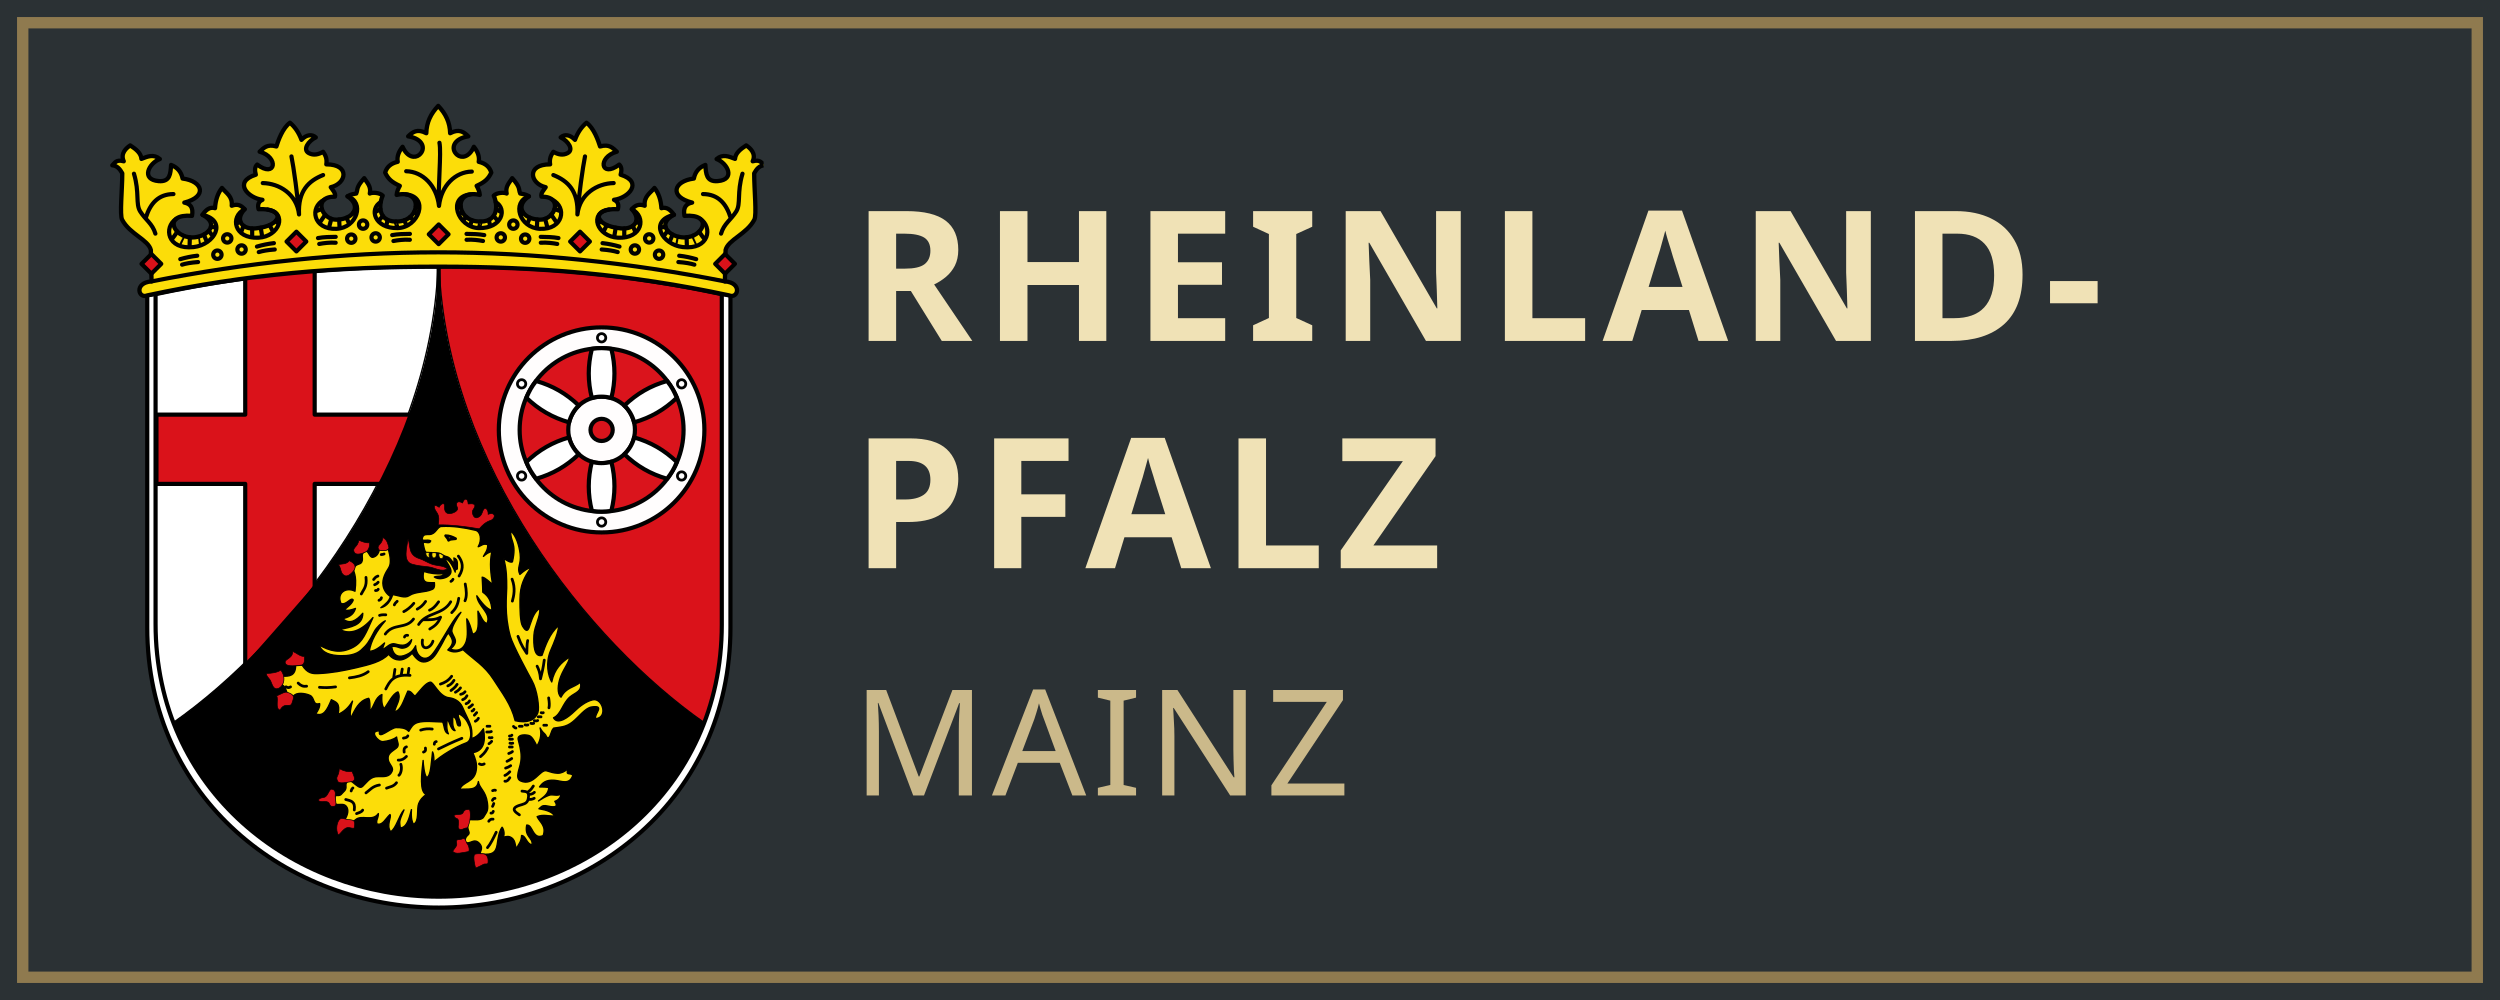
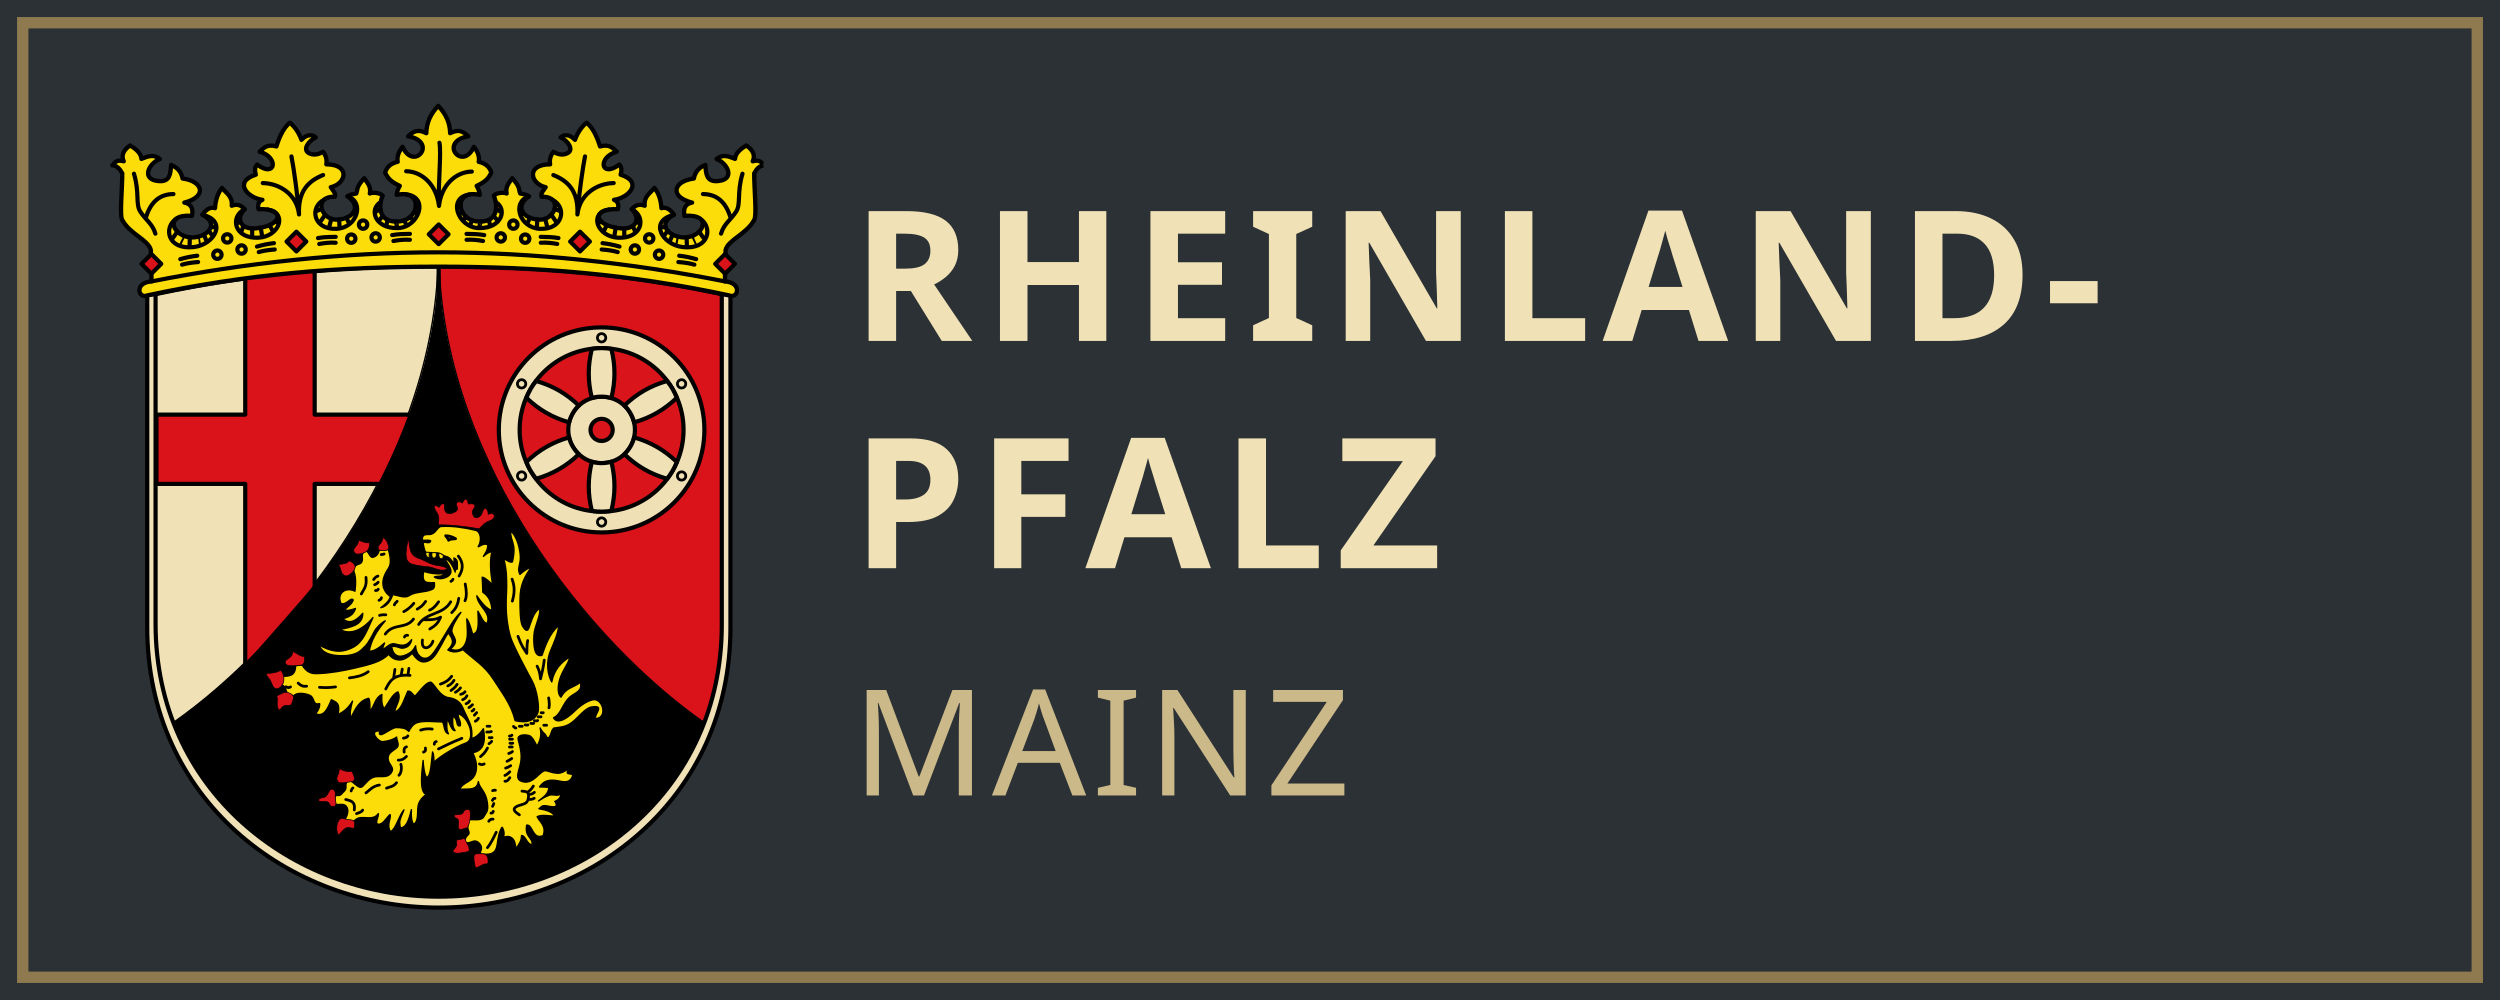
<svg xmlns="http://www.w3.org/2000/svg" width="220" height="88" viewBox="0 0 220 88">
  <defs>
    <symbol id="shield-base" viewBox="0 0 440 550">
-       <path style="fill:#fff;stroke:#000;stroke-width:2.812;stroke-linecap:butt;stroke-linejoin:round;stroke-miterlimit:4;stroke-dasharray:none;stroke-opacity:1" d="M19.134 101.77v223.227c0 115.176 94.632 188.297 196.022 188.297 101.39 0 196.022-73.12 196.022-188.297V101.77C343.584 87.285 282.75 82.457 215.156 82.457S86.728 87.285 19.134 101.769z" transform="translate(6.513 28.063)" />
-       <path d="M214.572 82.185c-5.096 133.464-100.531 252.637-178.058 306.82-7.483-20.963-11.786-41.968-11.786-66.523V100.935c62.784-13.764 126.746-18.342 189.844-18.75Z" style="fill:#fff;stroke:#000;stroke-width:.938px;stroke-linecap:round;stroke-linejoin:round;stroke-opacity:1" transform="translate(6.513 28.063)" />
+       <path style="fill:#F0E2B6;stroke:#000;stroke-width:2.812;stroke-linecap:butt;stroke-linejoin:round;stroke-miterlimit:4;stroke-dasharray:none;stroke-opacity:1" d="M19.134 101.77v223.227c0 115.176 94.632 188.297 196.022 188.297 101.39 0 196.022-73.12 196.022-188.297V101.77C343.584 87.285 282.75 82.457 215.156 82.457S86.728 87.285 19.134 101.769z" transform="translate(6.513 28.063)" />
+       <path d="M214.572 82.185c-5.096 133.464-100.531 252.637-178.058 306.82-7.483-20.963-11.786-41.968-11.786-66.523V100.935c62.784-13.764 126.746-18.342 189.844-18.75Z" style="fill:#F0E2B6;stroke:#000;stroke-width:.938px;stroke-linecap:round;stroke-linejoin:round;stroke-opacity:1" transform="translate(6.513 28.063)" />
      <path style="fill:#da121a;stroke:#000;stroke-width:.938px;stroke-linecap:butt;stroke-linejoin:miter;stroke-opacity:1" d="M215.322 82.185c5.096 133.464 100.719 252.637 178.245 306.82 7.484-20.963 11.786-41.968 11.786-66.523V100.935C342.57 87.17 278.42 82.593 215.323 82.185Z" transform="translate(6.513 28.063)" />
      <path d="M24.728 100.935v221.547c0 111.821 91.875 183.453 190.313 183.453 98.437 0 190.312-70.991 190.312-182.813V100.935c-65.625-14.063-124.687-18.75-190.312-18.75-65.625 0-124.688 4.687-190.313 18.75z" style="fill:none;stroke:#000;stroke-width:2.812;stroke-linecap:round;stroke-linejoin:round;stroke-miterlimit:4;stroke-dasharray:none;stroke-opacity:1" transform="translate(6.513 28.063)" />
      <g transform="matrix(.93374 0 0 .93126 -266.516 118.738)" style="stroke-width:1.005">
-         <circle style="opacity:.99;fill:#fff;fill-opacity:1;stroke:#000;stroke-width:3.016;stroke-linecap:round;stroke-linejoin:round;stroke-miterlimit:4;stroke-dasharray:none;stroke-dashoffset:0;stroke-opacity:1" cx="640" cy="109" r="74" />
+         <circle style="opacity:.99;fill:#F0E2B6;fill-opacity:1;stroke:#000;stroke-width:3.016;stroke-linecap:round;stroke-linejoin:round;stroke-miterlimit:4;stroke-dasharray:none;stroke-dashoffset:0;stroke-opacity:1" cx="640" cy="109" r="74" />
        <circle cy="109" cx="640" style="opacity:.99;fill:#da121a;fill-opacity:1;stroke:#000;stroke-width:3.016;stroke-linecap:round;stroke-linejoin:round;stroke-miterlimit:4;stroke-dasharray:none;stroke-dashoffset:0;stroke-opacity:1" r="59" />
-         <circle style="opacity:.99;fill:#fff;fill-opacity:1;stroke:#000;stroke-width:3.016;stroke-linecap:round;stroke-linejoin:round;stroke-miterlimit:4;stroke-dasharray:none;stroke-dashoffset:0;stroke-opacity:1" cx="640" cy="109" r="24" />
+         <circle style="opacity:.99;fill:#F0E2B6;fill-opacity:1;stroke:#000;stroke-width:3.016;stroke-linecap:round;stroke-linejoin:round;stroke-miterlimit:4;stroke-dasharray:none;stroke-dashoffset:0;stroke-opacity:1" cx="640" cy="109" r="24" />
        <circle cy="109" cx="640" style="opacity:.99;fill:#da121a;fill-opacity:1;stroke:#000;stroke-width:3.016;stroke-linecap:round;stroke-linejoin:round;stroke-miterlimit:4;stroke-dasharray:none;stroke-dashoffset:0;stroke-opacity:1" r="8" />
-         <path style="fill:#fff;stroke:#000;stroke-width:3.016;stroke-linecap:round;stroke-linejoin:round;stroke-miterlimit:4;stroke-dasharray:none;stroke-opacity:1" d="M633 86c-3-12-3-23.5 0-35.5 5.406-.809 8.848-.64 14 0 3 12 3 23.5 0 35.5-4.37-1.37-10.307-1.307-14 0zM633 131.958c-3 12-3 23.5 0 35.5 5.406.81 8.848.64 14 0 3-12 3-23.5 0-35.5-4.37 1.37-10.307 1.307-14 0zM656.4 91.427c8.893-8.598 18.852-14.348 30.744-17.75 3.404 4.278 4.978 7.344 7 12.125-8.892 8.598-18.851 14.348-30.744 17.75-.998-4.47-4.021-9.58-7-12.125zM616.6 114.406c-11.893 3.402-21.852 9.152-30.744 17.75 2.002 5.087 3.87 7.983 7 12.125 11.892-3.402 21.851-9.152 30.744-17.75-3.373-3.1-6.285-8.273-7-12.125zM663.4 114.406c11.893 3.402 21.852 9.152 30.744 17.75-2.002 5.087-3.87 7.983-7 12.125-11.892-3.402-21.851-9.152-30.744-17.75 3.373-3.1 6.285-8.273 7-12.125zM623.6 91.427c-8.893-8.598-18.852-14.348-30.744-17.75-3.404 4.278-4.978 7.344-7 12.125 8.892 8.598 18.851 14.348 30.744 17.75.998-4.47 4.021-9.58 7-12.125z" />
+         <path style="fill:#F0E2B6;stroke:#000;stroke-width:3.016;stroke-linecap:round;stroke-linejoin:round;stroke-miterlimit:4;stroke-dasharray:none;stroke-opacity:1" d="M633 86c-3-12-3-23.5 0-35.5 5.406-.809 8.848-.64 14 0 3 12 3 23.5 0 35.5-4.37-1.37-10.307-1.307-14 0zM633 131.958c-3 12-3 23.5 0 35.5 5.406.81 8.848.64 14 0 3-12 3-23.5 0-35.5-4.37 1.37-10.307 1.307-14 0zM656.4 91.427c8.893-8.598 18.852-14.348 30.744-17.75 3.404 4.278 4.978 7.344 7 12.125-8.892 8.598-18.851 14.348-30.744 17.75-.998-4.47-4.021-9.58-7-12.125zM616.6 114.406c-11.893 3.402-21.852 9.152-30.744 17.75 2.002 5.087 3.87 7.983 7 12.125 11.892-3.402 21.851-9.152 30.744-17.75-3.373-3.1-6.285-8.273-7-12.125zM663.4 114.406c11.893 3.402 21.852 9.152 30.744 17.75-2.002 5.087-3.87 7.983-7 12.125-11.892-3.402-21.851-9.152-30.744-17.75 3.373-3.1 6.285-8.273 7-12.125zM623.6 91.427c-8.893-8.598-18.852-14.348-30.744-17.75-3.404 4.278-4.978 7.344-7 12.125 8.892 8.598 18.851 14.348 30.744 17.75.998-4.47 4.021-9.58 7-12.125z" />
        <circle style="opacity:.99;fill:none;fill-opacity:1;stroke:#000;stroke-width:2.011;stroke-linecap:round;stroke-linejoin:round;stroke-miterlimit:4;stroke-dasharray:none;stroke-dashoffset:0;stroke-opacity:1" cx="640" cy="42.5" r="3" />
        <circle r="3" cy="175.5" cx="640" style="opacity:.99;fill:none;fill-opacity:1;stroke:#000;stroke-width:2.011;stroke-linecap:round;stroke-linejoin:round;stroke-miterlimit:4;stroke-dasharray:none;stroke-dashoffset:0;stroke-opacity:1" />
        <circle r="3" cy="-566.256" cx="414.397" style="opacity:.99;fill:none;fill-opacity:1;stroke:#000;stroke-width:2.011;stroke-linecap:round;stroke-linejoin:round;stroke-miterlimit:4;stroke-dasharray:none;stroke-dashoffset:0;stroke-opacity:1" transform="rotate(60)" />
        <circle style="opacity:.99;fill:none;fill-opacity:1;stroke:#000;stroke-width:2.011;stroke-linecap:round;stroke-linejoin:round;stroke-miterlimit:4;stroke-dasharray:none;stroke-dashoffset:0;stroke-opacity:1" cx="414.397" cy="-433.256" r="3" transform="rotate(60)" />
        <circle transform="rotate(120)" style="opacity:.99;fill:none;fill-opacity:1;stroke:#000;stroke-width:2.011;stroke-linecap:round;stroke-linejoin:round;stroke-miterlimit:4;stroke-dasharray:none;stroke-dashoffset:0;stroke-opacity:1" cx="-225.603" cy="-675.256" r="3" />
        <circle transform="rotate(120)" r="3" cy="-542.256" cx="-225.603" style="opacity:.99;fill:none;fill-opacity:1;stroke:#000;stroke-width:2.011;stroke-linecap:round;stroke-linejoin:round;stroke-miterlimit:4;stroke-dasharray:none;stroke-dashoffset:0;stroke-opacity:1" />
      </g>
      <path d="M84.997 81.4v100.501H25.313v46.563h59.684V351.64l46.687-53.22v-69.956h45.746c9.488-12.275 16.693-27.181 19.594-46.563h-65.34v-100.5Z" style="fill:#da121a;stroke:#000;stroke-width:2.812;stroke-linecap:round;stroke-linejoin:round;stroke-miterlimit:4;stroke-dasharray:none;stroke-opacity:1" transform="translate(6.513 28.063)" />
      <path d="M36.514 389.005c77.527-54.183 173.43-173.356 178.527-306.82 5.096 133.464 101 252.637 178.526 306.82-29.057 74.833-103.526 116.93-178.526 116.93-75 0-146.207-38.204-178.527-116.93z" style="fill:#000;stroke:none;stroke-width:.938px;stroke-linecap:butt;stroke-linejoin:miter;stroke-opacity:1" transform="translate(6.513 28.063)" />
      <path style="fill:#da121a;stroke:#000;stroke-width:.469;stroke-linecap:round;stroke-linejoin:round;stroke-miterlimit:4;stroke-dasharray:none;stroke-opacity:1" d="M213.773 247.657c-2.22-2.96-2.754-6.6 1.605-3.449.675-2.16 3.917-3.988 3.641-.455-.245 3.136 1.054 4.944 3.72 4.677 2.123-.18 5.78-1.93 4.89-3.917-1.872-4.177.934-4.843 3.474-3.19.825-3.05 3.527-4.085 3.788.637 2.633-.315 6.506-.502 3.232 3.979-1.053 1.44.114 5.44 2.263 5.32 1.3-.072 3.143-1.119 3.887-3.423 2.008-6.218 4.494-.834 3.99 1.091 5.273-2.057 5.242 2.913 1.7 4.083-3.433 1.134-5.815 3.428-7.595 5.658-10.041-1.659-19.214-2.837-27.702-2.631.531-2.13.993-5.864-.893-8.38z" transform="translate(6.513 28.063)" />
      <path style="fill:#fcdd09;stroke:#000;stroke-width:.938;stroke-linecap:round;stroke-linejoin:round;stroke-miterlimit:4;stroke-dasharray:none;stroke-opacity:1" d="M209.654 266.777c-2.246-1.47-6.973 1.33-5.38-2.615.794-1.965 2.62-1.589 4.543-1.674 4.47-.198 5.046-5.22 8.073-5.404 7.574-.458 15.422.793 22.947 2.575 3.255.771 4.512 6.32 1.778 11.039 2.094-.532 3.23-2.5 6.435-1.366-.004 4.066-1.768 5.493-2.906 7.858 1.757-1.557 3.561-2.991 5.614-3.064-1.649 7.593-.63 15.01.526 21.98-2.02-1.569-4.977-4.747-6.997-4.915.38 5.297.328 8.177.405 10.054 4.23 2.877 5.81 6.529 6.18 12.328-3.79-1.127-7.018-5.357-10.195-9.864.697 7.273 10.036 11.422 6.88 18.522-2.573-.094-4.152-5.049-6.12-8.173.274 8.675.956 14.615-3.612 15.408-.986-3.89-2.288-8.24-3.897-10.262.28 7.733 1.517 14.134-2.357 18.796-2.291 2.757-5.762 2.61-8.702 1.56 6.072-5.22 2.502-7.307 1.135-11.283-1.039-3.021 3.3-9.266 5.986-13.459-3.647 2.796-7.164 9.248-10.117 14.042-3.48 5.648-6.656 11.386-9.398 14.447-4.987 5.566-10.865.724-10.918-6.003-1.852 3.766-3.771 4.841-6.18 5.963-4.844 2.254-8.857 1.26-10.001-5.481 3.531-.597 5.176 1.252 7.387 1.099 3.082-.214 5.44-2.06 6.102-5.703-3.203 3.9-5.29 4.568-11.015 2.893-3.176-.93-5.842 2.333-8.544 3.937-.003-1.308.765-3.002 1.349-4.603-3.004 2.759-6.677 5.615-10.299 5.598 1.21-7.22 4.983-13.77 10.784-20.477-2.35 1.091-5.954 4.433-7.332 7.101-3.685 7.138-4.755 8.82-8.946 12.612-3.494 3.162-8.99 3.834-13.61 3.743-6.696-.132-12.581-1.679-14.604-7.255 7.02 4.016 14.196 6.168 22.794 1.62 6.664-3.524 8.792-9.928 13.412-20.004-7.733 9.255-15.783 11.657-22.15 7.975 6.98-1.567 15.322-2.602 15.307-10.861-4.342 5.007-8.764 7.672-13.416 3.666 3.577-1.035 7.07-2.212 8.504-6.92-2.61.936-5.206 1.798-7.51.897 2.301-2.077 5.159-3.93 6.007-6.589-1.476-2.293-4.433 3.609-8.19 2.417-3.185-6.806 3.072-11.492 9.362-8.326 1.552-12.355-1.579-12.316-.663-15.247 1.118-3.58 4.116-2.226 5.223-4.366 1.388-2.685-1.22-5.485 2.17-7.078 2.626-1.234 2.83 4.473 5.413 3.857 2.07-.493 3.704-2.068 4.252-5.203 2.386.532 3.952.283 6.103-.1 1.316 4.947 2.03 9.534.178 12.421-2.19 3.414-4.512 7.518-3.783 11.929.633 3.833 3.263 6.213 4.935 7.356-.872 3.04-2.754 4.61-6.415 7.503 4.068-.825 6.648-4.64 7.951-8.776 3.856.483 8.122 2.736 11.173.643 4.104-2.815 10.876-1.995 15.267-4.131 1.218-.416 1.936-1.632 1.597-4.54-3.843-.256-9.007 1.572-7.212-7.587a33.758 33.758 0 0 0 12.99 1.587c1.106 2.219-4.647 1.375-5.817 2.186 2.539 1.821 6.49 1.126 8.727-.204 5.747-3.416-.256-8.398-1.585-12.21 3.383.85 5.5 5.85 6.912 9.092-.298-1 .111-1.717 1.376-2.091-.059-3.299.711-6.416-2.279-7.369.313 1.762.143 3.817-.484 3.097-1.146-1.317-2.197-3.567-4.358-3.991-1.235-.243-2.555-1.005-3.55-1.654-2.161-1.41-5.72-.807-9.983-1.189-1.2-.107-1.59-2.706-2.183-5.347-.753-3.346 4.203.561 4.931-2.417z" transform="translate(6.513 28.063)" />
      <path style="fill:#fcdd09;stroke:#000;stroke-width:.938;stroke-linecap:round;stroke-linejoin:round;stroke-miterlimit:4;stroke-dasharray:none;stroke-opacity:1" d="M123.302 350.324c3.534 5.68 7.062 5.775 10.603 5.652 8.793-.307 17.376-1.971 25.408-3.84 9.43-2.195 17.503-4.207 22.074-9.184 2.377 2.967 4.695 3.765 7.131 3.88 2.984.14 6.463-2.013 8.678-4.543 2.516 3.513 5.23 6.494 8.943 5.772 5.448-1.06 7.509-6.038 10.148-10.337 1.885-3.07 3.552-7.305 5.328-9.051 2.374 3.575 4.837 6.336-.416 11.436 3.444 1.89 6.38 1.593 10.194-.22 7.094 6.583 14.622 10.748 20.59 20.185 5.53 8.74 11.821 16.498 14.488 27.564 7.814 1.916 13.328-.139 15.267-5.494 1.082-2.99-.328-14.98-4.095-21.642-1.718-3.04-12.755-23.467-14.45-29.503-4.183-14.899-2.42-27.59-2.434-32.5-.018-6.617.088-11.896-2.009-19.887 2.22 1.382 4.537 2.99 5.853 2.26 3.063-13.138-1.556-13.15-1.135-20.845 3.843 3.578 5.639 9.933 6.337 15.388.941 7.346-2.458 9.162-.17 13.905 2.714-2.37 5.31-4.325 7.406-4.527-4.333 6.42-7.298 11.508-7.333 21.407-.023 6.592.052 15.095 1.755 17.94 3.389 5.66 4.292 1.096 4.972-.995 2.023-6.227 3.765-9.234 6.495-10.942.817 5.068-3.54 11.802-3.844 17.902-.322 6.474.01 15.143 5.397 13.63 2.414-6.895 4.863-14.225 11.256-20.202-.236 4.975-2.976 11.252-5.383 16.848-3.7 8.597-1.624 17.334.68 21.216 1.772-8.78 6.478-13.025 11.644-16.56.921 2.09-3.238 6.96-5.547 12.808-2.136 5.412-2.52 11.812.147 13.987 3.426-6.638 8.78-6.395 12.983-10.007 1.615 6.292-3.514 6.85-7.07 9.94-4.793 4.164-5.856 11.605-10.926 13.965 2.857 5.131 10.223-.689 13.958-4.31 3.434-3.327 7.755-6.766 12.462-7.817 6.478-1.445 10.472 12.148 1.808 12.676-.983-3.225 6.791-9.317-2.702-7.828-4.292.673-8.5 6.683-12.75 10.024-4.495 3.662-8.795 3.514-12.662 4.158-2.13 1.879-1.902 6.503-3.997 6.553-.841.02-1.125-1.943-2.175-2.787-1.087-.872-2.07-2.104-2.991-3.863 1.411 4.922-.414 9.727-2.183 12.187-1.33-2.974-3.295-6.59-5.397-7.134-3.474-.9-7.94-.318-7.102 2.866 1.764 6.699 2.33 10.067 1.738 14.62-.62 4.777-4.293 11.229-.1 13.105 8.64 3.865 13.053-8.205 17.473-6.827 2.557.797 4.702 1.544 7.406 1.617 2.442.066 4.7-1.095 6.831-2.962-.096 1.3-1.124 3.128.481 3.26 1.364.113 2.2.49 2.946.91-2.284 6.977-7.622 3.94-12.38 3.533-5.866-.502-8.222 1.851-10.085 4.466 2.08.059 4.16.015 6.24.365-.3 4.793-3.957 6.605-6.92 9.033 2.261-1.467 4.546-2.855 6.977-3.768 2.524-.949 5.673.84 8.177-.876-.332 2.407-1.677 4.09-4.195 4.935 3.234 4.898-2.16 3.71-5.227 3.08-3.611-.74-3.982.867-5.44 1.909 5.266.845 9.294 2.262 10.513 4.975-3.937-.035-8.08-1.302-11.739.328 1.804 3.803 6.32 6.18 4.075 12.743-2.49.916-4.477 1.174-6.803-2.719-1.135-1.897-2.14-4.565-4.272-4.365-1.63 8.196 4.4 8.327 3.548 13.241-3.56-.301-4.303-6.277-7-6.227-.257 4.86-2.25 5.637-2.886 7.995-2.08.277-.487-4.162-3.86-6.492-2.001-1.382-3.79-.829-5.685-.227 1.468-2.434.074-6.095-.674-6.81-2.019 2.513-2.74 7.64-3.27 11.429-.905 6.472-4.31 6.858-9.402 6.703-5.066.104 1.48-3.061-2.631-7.352-3.781-3.946-6.144 1.26-9.52-.82-.431-5.02 3.539-4.33 2.482-7.021-1.38-3.517-.628-5.322-.469-8.13 3.91.008 9.003.957 10.496-1.859 1.637-3.09 3.233-3.345 2.449-9.318-1.084-8.249-5.534-9.824-6.082-14.34-.994 6.613-7.574 4.578-12.477 5.262 1.916-5.525 9.897-4.383 11.075-13.181.583-4.354-.697-7.52-2.344-11.544 6.82-1.083 8.949-6.8 7.138-16.044-2.294 3.251-5.169 6.051-7.878 6.472.73-8.866-1.653-10.562-6.217-21.056-1.814-4.17-6.026-5.956-8.818-6.23-7.092-.694-10.544-10.997-12.924-10.517-3.321.67-6.826 5.921-10.004 9.321-1.573-.397-2.442-3.423-4.952-3.298-3.006 6.565-4.45 12.929-9.01 13.941.906-4.406 4.778-8.73 2.344-13.415-3.607 1.203-6.228 7.336-9.28 11.31-1.104-1.729-1.943-4.092-1.5-9.532-4.862 2.142-4.817 7.787-8.153 11.25.196-3.301.23-7.459-.74-8.72-6.76 1.502-9.216 7.84-12.013 13.206-.928-2.645-.105-6.79 1.135-11.293-2.72 4.662-6.037 7.329-9.692 8.872 1.583-8.044-1.514-8.133-4.503-9.827-2.973 7.274-5.294 11.419-10.59 9.495 1.686-2.224 2.994-4.841 2.678-6.9-4.885 1.406-3.06-3.95-6.515-5.538-3.18-1.461-9.1-2.248-10.958.45l-4.112-1.404c-1.034-2.222-1.44-5.385-3.609-5.906l.502-6.03c4.34.085 8.52-.166 8.565-7.138z" transform="translate(6.513 28.063)" />
      <path style="fill:#fcdd09;stroke:#000;stroke-width:.938;stroke-linecap:round;stroke-linejoin:round;stroke-miterlimit:4;stroke-dasharray:none;stroke-opacity:1" d="M157.227 429.037c-2.809-2.222-4.8-.012-4.523 2.36.375 3.21-1.632 3.825-2.712 5.28-1.374 1.851-2.773 1.027-4.54 1.403-.346 3.264-.442 5.794 1.346 5.909 2.153.138 4.436-.677 6.06 1.132 2.064 2.298.905 6.45-.837 8.747 2.082 1.6 5.118 2.298 7.012.481 4.088-3.921 11.369 1.468 15.45-4.236.102.775-.2 2.144-.544 3.106-.38 1.064-.876 2.25-.416 3.806 3.836 1.31 5.72-3.45 8.778-6.27 1.307 1.392-2.746 7.344.449 11.545 3.678-2.083 5.692-11.158 8.949-14.665-3.675 8.592-2.912 7.371-2.478 12.096 4.458-.145 6.03-6.47 7.51-12.27-.42 5.855.49 8.54 1.343 9.77 4.097-1.553 2.062-10.188 3.54-13.885 1.045-2.612 2.71-4.395 5.101-6.08-4.729-1.761-3.123-14.191-2.126-22.854.066 2.487.778 9.901 2.434 11.407 2.866-.847 3.082-10.747 3.9-17.158 1.175 2.341.78 5.49.908 6.895 4.922-4.505 14.221-10.197 21.78-13.024 3.916-1.465 3.38-7.965 1.972-11.356-1.467-3.532-3.388-6.49-7.27-8.312-.778 3.162 2 4.756 1.257 8.197-3.42 1.012-1.135-5.215-5.077-6.132.065 3.126-.588 6.501 1.58 9.378-2.537.125-3.615-5.337-5.172-8.06-.542 3.243-.783 7.266.65 10.227-3.04-1.102-2.455-5.206-3.827-7.955-4.64-.028-12.634-1.055-17.022.426-3.1 1.046-4.218 3.283-5.769 5.871-2.22-2.437-5.458-2.516-8.46-2.534-3.65-.023-12.786 8.969-11.089 2.28-7.51-.568-1.228 7.513 2.23 7.16 3.49-.355 7.278-1.465 9.133-3.082.327 3.324 2.367 5.598-.28 7.569-3.454 2.57-5.72 3.737-5.409 7.258.306 3.46 3.875 5.37 2.731 8.034-1.668 3.886-4.773 3.812-9.128 3.706-5.557-.134-7.133 3.17-10.81 6.655-1.764 1.673-3.812-.602-6.624-2.825z" transform="translate(6.513 28.063)" />
      <path style="fill:#da121a;stroke:#000;stroke-width:.469;stroke-linecap:round;stroke-linejoin:round;stroke-miterlimit:4;stroke-dasharray:none;stroke-opacity:1" d="M168.594 268.043c.146 3.841-1.354 5.618-3.08 6.414-2.067.953-6.147 2.138-7.199.04-1.716-3.422 2.614-3.524 2.97-8.206 2.431.998 4.6 2.001 7.31 1.752z" transform="translate(6.513 28.063)" />
      <path style="fill:none;stroke:#000;stroke-width:1.875;stroke-linecap:round;stroke-linejoin:round;stroke-miterlimit:4;stroke-dasharray:none;stroke-opacity:1" d="M214.922 406.64c4.398-2.173 8.86-4.363 15.703-7.148m-18.516 3.985c.033-1.38.643-1.606 1.29-1.758m-8.555 7.031c1.72-.683 1.369-1.712 1.289-2.695m-3.164-12.07c2.578-.905 5.156-1.048 7.734-.704m-19.336 6.094c1.027-.307 2.19-.07 2.93-1.523m-2.461 10.898c-.223-1.537-.11-2.907 1.523-3.516m-5.507 8.907c2.17.185 3.96-.773 5.507-2.461m-5.039 12.656c1.137-.855 2.282-4.28 1.29-7.383M180 433.008c2.269-.957 4.694-.974 6.68-3.633m-30.47 5.508c.24-.664.34-1.328 1.173-1.992m8.789 3.28c2.71-1.927 4.328-4.48 9.023-5.273m-15.351 19.22c1.462-.64 3.21-.85 4.101-2.345m-11.367-7.148c3.035.878 6.613 1.047 5.742 7.031M228.281 277.031c2.73 3.681 3.95 7.815.469 13.36m-9.023-27.07c.665 1.013 1.623 1.735 1.992 3.046.498-.777 2.684-.88 4.687-1.055-2.226-1.217-4.453-2.02-6.68-1.992zm-40.238 53.154c-2.133-.114-3.365.073-4.176.4m11.83-9.486c-.76.666-1.531 1.445-1.904 2.412m13.085-1.046c-1.719 2.302-5.012 4.797-6.73 5.57m14.656-6.825c-1.875 2.81-3.75 4.091-5.625 5.156m14.351-4.907c-2.222 3.199-4.078 4.842-6.08 5.61m19.62-7.968c-.626 4.89-2.515 7.505-4.688 9.609m.82-22.383c-.338.68-.786 1.142-1.345 1.38m9.59 1.778c.819 4.25 1.191 8.245-.159 11.256m-40.664 24.375c.076-.616.967-1.415 2.108-1.138m9.96 3.164c-1.145 7.562 5.434 6.04 7.034.787m-6.797-14.414c3.984-.043 7.969.366 11.953-1.758-1.995 5.004-4.67 6.272-7.265 7.969m-7.5-3.047c5.463-8.485 16.226-6.143 21.562-15.235m-43.98 21.67c5.359-7.507 13.906-3.094 18.97-10.076m-23.184-12.594c.741-.372 1.52-.706 1.618-1.72m-2.155-5.718c-.263.627-.884.897-1.81.86m-.58-3.894c.78-.361 1.562-.675 2.343-1.679m2.097-18.589c.688-.079 1.413-.121 1.89-.412m-7.006 17.152c.754-.807 1.09-1.698 2.867-2.3m-8.023.894c.765 6.35-1.66 8.06-3.144 11.139" transform="translate(6.513 28.063)" />
      <path style="fill:#fcdd09;fill-opacity:1;stroke:#000002;stroke-width:.469;stroke-linecap:butt;stroke-linejoin:miter;stroke-miterlimit:4;stroke-dasharray:none;stroke-opacity:1" d="M206.491 274.5c-.264 2.615.96 3.307 2.31 3.455-.235-1.24-.504-2.269.123-3.293z" transform="translate(6.513 28.063)" />
      <path style="fill:#da121a;stroke:#000;stroke-width:.469;stroke-linecap:round;stroke-linejoin:round;stroke-miterlimit:4;stroke-dasharray:none;stroke-opacity:1" d="M194.419 265.68c1.876 3.383-.503 10.56 7.752 13.044 2.613.786 5.382 2.707 8.323 3.72 3.57 1.232 7.63.775 10.467 3.102-4.134 2.495-8.652-.832-12.56-1.279-3.823-.437-7.68-.772-11.292-1.845-6.426-1.91-3.352-11.568-2.69-16.742zM154.937 280.07c4.336 2.016 4.35 4.223 3.47 5.907-1.055 2.016-4.396 5.235-6.497 4.193-3.204-1.59-1.977-4.283-4.29-7.527 2.814-.475 5.536-.105 7.317-2.572zM181.584 271.336c-.215 2.582-5.852 2.358-6.88 1.299-1.717-3.423 2.613-3.174 2.735-8.09 3.134 1.233 3.663 5.165 4.145 6.79zM124.865 344.46c.147 3.842-.377 5.57-2.26 5.83-2.652.367-9.427 1.2-10.48-.898-1.716-3.422 4.724-2.821 4.846-8.323 2.43.998 5.186 3.641 7.894 3.392zM108.936 353.597c2.169 3.175 2.2 5.184 2.01 7.075-.292 2.895-2.55 5.51-4.896 5.522-2.696.015-3.227-4.32-4.374-5.975-1.319-1.902-2.331-2.142-2.4-4.353 3.174.02 7.5-.616 9.66-2.269zM106.163 370.962c3.296-1.535 5.548-2.812 6.882-2.442 1.595.443 3.757 1.213 4.339 2.897.36 1.039-.696 3.484-.937 4.347-1.032 3.687-4.925-1.089-8.012 4.776-3.52-1.045-.912-6.825-2.272-9.578zM156.81 421.737c1.201 3.255 3.49 6.506-1.088 7-2.662.288-7.552 1.67-8.604-.428-1.717-3.422.973-2.939 1.095-8.44 3.655 1.977 6.07 2.263 8.597 1.868zM142.49 433.687c2.048-.1 3.352 1.042 3.039 3.694-.398 3.367 1.644 7.201-.63 7.783-3.634.93-2.627-2.135-4.503-2.868-2.155-.842-5.004.578-6.296-1.218 1.427-2.276 3.614-1.179 5.069-2.5 1.482-1.347 2.114-3.709 3.321-4.891zM147.56 464.536c-1.964-3.562-.993-9.5 1.49-10.993.943-.566 3.51.316 4.399.422 4.583.548 5.718.333 4.93 5.462-.296 1.295-3.015-.163-4.547.064-2.702.402-4.575 4.066-6.272 5.045zM235.714 447.222c1.787 3.841-.603 12.565-1.674 12.508-2.068-.11-4.501 2.721-5.792-.077-.334-.724.488-3.407-.065-5.252-.467-1.556-2.183-.512-2.942-3.071 1.685-1.1 5.503-.077 6.158-1.764 1.031-2.66 2.927-2.135 4.315-2.344zM230.77 467.14c2.375-1.454 2.74 2.479 3.272 2.991 1.288 1.24 2.23 5.444.777 5.557-3.367.517-8.806 2.269-10.33-.336 1.426-2.276 3.178-3.55 2.607-5.43-.979-3.222 2.232-1.9 3.673-2.782zM239.204 477.622c.744-.81 3.856-.46 4.75-.516 4.35-.272 4.546 3.966 4.226 6.165-.295 1.295-1.794.236-3.14 1.002-2.35 1.339-5.116 2.423-5.116 2.423-.48-1.04-1.992-7.69-.72-9.074z" transform="translate(6.513 28.063)" />
      <path style="fill:none;stroke:#000;stroke-width:1.875;stroke-linecap:round;stroke-linejoin:round;stroke-miterlimit:4;stroke-dasharray:none;stroke-opacity:1" d="M279.258 439.805c-1.206.717-2.583.923-4.102.703m4.219-4.688c-1.324 1.322-2.648 1.283-3.971 1.402m3.268-5.62c-1.59 2.621-2.742 3.318-4.047 4.236m-20.914 26.818c-1.953 4.076-3.906 8.074-5.86 10.313m37.5-90.703c-.459.319-.918.096-1.377 0m3.604 8.437h-1.875m-1.875-5.625c-.765-.14-1.327-.077-1.875 0m-.351 2.461c-.918.493-1.582.222-2.29.083m-.406 1.792c-.558.133-1.102.296-1.875 0m-1.992 1.055c-.766.282-1.325.15-1.875 0m-1.992.937h-1.875m-2.344 1.172c-.542-.021-1.084-.404-1.626-1.077m-1.07 5.882c-.327.408-.856.614-1.626.58m1.978 2.115c-.936.156-1.359.055-1.875 0m2.11 2.695c-.625.234-1.25.209-1.875 0m1.523 2.579h-1.875m1.992 3.046c-.587.663-1.584.916-2.46 1.29m1.992 3.398c-1.055.762-2.11 1.425-3.164 1.875m2.46 2.93c-.977.702-2.108 1.25-3.398 1.64m2.813 2.461c-1.27 1.348-2.323 2.047-3.282 2.461m3.282 1.524c-.962 1.572-2.009 2.637-3.282 2.343m-7.98 25.525c-1.162-.145-2.15.229-2.87 1.408m3.019-6.647c-.275.986-.828 1.276-1.544 1.16m1.867-6.428c-.266.93-.532 1.404-.798 1.906m1.64-5.379c-.668-.053-1.26.276-1.708 1.326m1.992-6.763c-.788-.243-1.293.081-1.875.249m-3.461-28.622c-1.788 3.489-3.195 4.314-4.688 5.742m2.461 4.922c-1.23.698-2.246.547-3.164 0m8.189-15.174c-.45.672-1.128 1.116-1.792 1.574m2.04-4.096c-.75.25-1.344.19-1.875 0m1.395-4.081c-1.012.4-2.023.362-3.035.331m2.078-3.897h-1.875m-5.846-5.33c-.68 1.296-1.36 1.509-2.04 1.973m.88-5.784c-.429.665-1.135 1.128-1.543 1.724m-.28-3.961c-.23.581-.622 1.003-1.295 1.143m.301-4.21c-1.08 1.066-1.722 1.471-2.372 1.89m.383-4.458c-.763 1.504-1.526 1.376-2.289 1.89m.55-5.37c-.957 1.97-1.914 2.135-2.87 2.635m-115.718-8.593c-.822.54-1.756.745-3.018-.033m120.334 3.311c-.852 1.104-1.882 1.495-2.952 1.724m-.11-4.33c-1.288 1.766-2.313 2.217-3.392 2.938m1.118-5.282c-1.359 2.212-2.946 3.147-4.096 4.11m-2.15-3.104c1.378-.687 2.756-1.315 4.134-3.722m-9.096 2.51c2.682-.911 5.296-2.158 7.54-5.253M271.055 435c2.96.254 5.313.245 4.101 5.508-.712 3.092-3.503 3.27-5.976 4.101-6.517 2.19-1.98 4.907.117 6.328m19.673-78.596c.535 3.155.543 5.258.194 6.646m-7.957-27.99c.995 1.986 1.944 4.143 2.287 8.518.913-3.626 1.829-7.225 2.526-12.574m-17.658-15.975c2.458 6.737 4.071 8.41 5.911 11.44.145-2.987.062-6.428.606-8.613M264.375 292.5c2.4 6.257 1.133 11.293.194 14.766m-129.666 57.947c3.392.324 6.975.268 10.81-.291M195 352.5l-.593 4.595m-3.86-4.126-.74 4.337m-4.182-4.103-.9 6.046m-5.234 7.067c2.607-5.055 5.047-10.112 16.28-9.129m-40.724 1.681c4.55-.533 8.953-1.43 12.628-4.15m-47.08 7.654c1.695 1.771 3.54 2.47 5.664 2.093" transform="translate(6.513 28.063)" />
      <path d="M210.635 274.702c-.348 1.87-.128 3.886 1.605 3.501 1.231-.274 1.385-2.15 1.018-3.422zM215.25 275.055c-.348 1.87.27 3.906 1.713 3.645 1.241-.224 1.155-1.23 1.036-2.295-.752-.58-1.835-1.204-2.75-1.35z" style="fill:#fcdd09;fill-opacity:1;stroke:#000002;stroke-width:.469;stroke-linecap:butt;stroke-linejoin:miter;stroke-miterlimit:4;stroke-dasharray:none;stroke-opacity:1" transform="translate(6.513 28.063)" />
      <path d="M410.339 101.77c5.943 2.534 9.052-8.543-2.897-9.426l.469-21.094c1.739-6.98 14.21-10.682 19.315-20.367 1.712-3.248-.097-19.919-.097-31.196 1.541-2.714 3.31-5.125 6.7-5.373-1.8-1.542-2.384-4.098-7.69-2.719 2.483-5.324-1.864-9.001-4.36-10.658-3.957 2.532-7.278 5.276-7.524 9.044-4.127-1.59-8.254-3.445-12.381.114 7.414 2.834 12.937 13.805.79 14.83-7.662.645-7.963-4.911-8.347-10.863-4.042 1.583-6.815 4.436-7.735 9.141-13.766 1.743-16.77 12.242-1.171 16.172-3.923.765-6.22 3.156-5.157 8.906 19.793-1.545 12.785 14.649-.234 14.531-9.752-.087-18.977-8.947-6.797-15.234-2.295-3.294-4.9-5.507-8.437-4.453-.359-5.434-1.83-10.034-4.688-13.594-2.797 3.476-7.209 5.608-6.562 11.953-3.747-1.36-6.127-.472-8.672 2.344 6.743 7.15 1.902 13.71-7.266 12.89-18.784-1.676-20.089-13.88-2.11-12.89.212-1.152 1.331-4.594-2.577-6.328 9.644-1.121 19.981-11.976 4.453-16.875.758-2.801.794-5.24-.938-6.797-12.478 9.434-14.822-4.976-1.64-8.672-2.67-2.432-4.961-5.306-11.25-3.515-1.212-3.887-4.241-12.49-9.141-15.938-3.152 2.68-5.83 6.307-7.734 11.484-3.254-3.556-7.058-3.97-9.61-1.64 4.9 2.302 9.035 8.2 4.688 10.547-3.223 1.74-6.407.985-9.61-.852-1.677 2.338-2.75 4.81-2.178 8.42-16.175.007-13.579 12.984-2.99 15.372-1.09 1.772-3.522 3.98-2.8 6.357 14.961-.227 9.202 15.766-1.172 15.468-11.637-.333-16.888-9.24-7.266-15.703-1.192-.625-1.698-1.25-5.86-1.875-1.33-3.087.404-3.877-5.39-10.312-1.886 3.055-4.785 5.504-3.75 10.312-1.577-.903-6.678-.638-8.66 1.406 3.29 7.755 2.437 18.563-11.027 17.344-14.616-1.323-15.907-21.888 1.64-17.812-.163-2.301-1.073-4.23-2.11-6.094 5.477-2.53 7.813-4.61 9.845-8.906-1.027-3.613-3.664-6.152-8.438-7.266.642-3.706-.807-6.995-3.281-10.078-3.187 7.206-8.322 7.853-11.25 5.39-4.486-3.772-2.793-10.85 7.5-12.421-2.946-2.937-6.167-5.322-12.188-2.11-.183-7.286-2.994-13.098-8.017-18.362-5.024 5.264-7.835 11.076-8.018 18.362-6.02-3.212-9.242-.827-12.188 2.11 10.293 1.572 11.986 8.65 7.5 12.422-2.928 2.462-8.063 1.815-11.25-5.391-2.474 3.083-3.923 6.372-3.281 10.078-4.774 1.114-7.411 3.653-8.438 7.266 2.032 4.297 4.368 6.376 9.844 8.906-1.036 1.865-1.946 3.793-2.11 6.094 17.548-4.076 16.257 16.49 1.641 17.812-13.464 1.219-14.316-9.589-11.027-17.344-1.982-2.044-7.083-2.309-8.66-1.406 1.035-4.808-1.864-7.257-3.75-10.312-5.794 6.435-4.06 7.225-5.39 10.312-4.162.625-4.668 1.25-5.86 1.875 9.622 6.462 4.371 15.37-7.266 15.703-10.374.298-16.133-15.695-1.172-15.468.722-2.376-1.71-4.585-2.8-6.357 10.589-2.388 13.185-15.365-2.99-15.372.572-3.61-.501-6.082-2.178-8.42-3.203 1.837-6.387 2.591-9.61.852-4.347-2.347-.211-8.245 4.688-10.547-2.552-2.33-6.356-1.916-9.61 1.64-1.903-5.177-4.582-8.803-7.734-11.484-4.9 3.449-7.929 12.051-9.14 15.938-6.29-1.791-8.58 1.083-11.25 3.515 13.18 3.696 10.837 18.106-1.641 8.672-1.732 1.556-1.696 3.996-.938 6.797-15.528 4.899-5.191 15.754 4.453 16.875-3.908 1.734-2.789 5.176-2.578 6.328 17.98-.99 16.675 11.214-2.109 12.89-9.168.82-14.01-5.74-7.266-12.89-2.545-2.816-4.924-3.703-8.672-2.344.647-6.345-3.765-8.477-6.562-11.953-2.858 3.56-4.33 8.16-4.688 13.594-3.537-1.054-6.142 1.159-8.437 4.453 12.18 6.287 2.955 15.147-6.797 15.234-13.019.118-20.027-16.076-.234-14.53 1.063-5.751-1.234-8.142-5.157-8.907 15.6-3.93 12.595-14.429-1.171-16.172-.92-4.705-3.692-7.558-7.735-9.14-.384 5.951-.685 11.507-8.347 10.861-12.147-1.024-6.624-11.995.79-14.83-4.127-3.558-8.254-1.703-12.381-.113-.246-3.768-3.567-6.512-7.524-9.044C5.198 2.594.851 6.271 3.334 11.595c-5.306-1.379-5.89 1.177-7.69 2.719 3.39.248 5.159 2.66 6.7 5.373 0 11.277-1.81 27.948-.097 31.196C7.35 60.568 19.824 64.269 21.563 71.25l.468 21.094c-11.949.883-8.84 11.96-2.897 9.425 67.594-14.484 128.429-19.312 195.603-19.312s128.008 4.828 195.602 19.312z" style="fill:#fcdd09;stroke:#000100;stroke-width:2.897;stroke-linecap:round;stroke-linejoin:round;stroke-miterlimit:4;stroke-dasharray:none;stroke-opacity:1" transform="translate(6.513 28.063)" />
      <g style="stroke:#000;stroke-width:2.812;stroke-miterlimit:4;stroke-dasharray:none;stroke-opacity:1">
        <path d="m215.04 67.318-6.629-6.63 6.63-6.628 6.629 6.629zM119.416 72.193l-6.63-6.629 6.63-6.63 6.629 6.63zM21.916 87.193l-6.63-6.629 6.63-6.63 6.629 6.63zM310.057 72.193l6.63-6.629-6.63-6.63-6.629 6.63zM407.557 87.193l6.63-6.629-6.63-6.63-6.629 6.63z" style="fill:#da121a;stroke:#000;stroke-width:2.812;stroke-linecap:round;stroke-linejoin:round;stroke-miterlimit:4;stroke-dasharray:none;stroke-opacity:1" transform="translate(6.513 28.063)" />
      </g>
      <path transform="matrix(-1 0 0 1 6.513 28.063)" style="opacity:.99;fill:none;fill-opacity:1;stroke:#000;stroke-width:2.812;stroke-linecap:round;stroke-linejoin:round;stroke-miterlimit:4;stroke-dasharray:none;stroke-dashoffset:0;stroke-opacity:1" d="M-344.133 70.911a2.812 2.812 0 0 1-2.812 2.813 2.812 2.812 0 0 1-2.813-2.813 2.812 2.812 0 0 1 2.813-2.812 2.812 2.812 0 0 1 2.812 2.812zm-16.241 3.48a2.812 2.812 0 0 1-2.813 2.813 2.812 2.812 0 0 1-2.812-2.812 2.812 2.812 0 0 1 2.812-2.813 2.812 2.812 0 0 1 2.813 2.813zm6.629-10.937a2.812 2.812 0 0 1-2.813 2.812 2.812 2.812 0 0 1-2.812-2.812 2.812 2.812 0 0 1 2.812-2.813 2.812 2.812 0 0 1 2.813 2.813zm99.768-.663a2.812 2.812 0 0 1-2.812 2.812 2.812 2.812 0 0 1-2.813-2.812 2.812 2.812 0 0 1 2.813-2.813 2.812 2.812 0 0 1 2.812 2.813zm-16.407.828a2.812 2.812 0 0 1-2.812 2.813 2.812 2.812 0 0 1-2.813-2.813 2.812 2.812 0 0 1 2.813-2.812 2.812 2.812 0 0 1 2.812 2.812zm7.955-9.446a2.812 2.812 0 0 1-2.812 2.812 2.812 2.812 0 0 1-2.813-2.812 2.812 2.812 0 0 1 2.813-2.813 2.812 2.812 0 0 1 2.812 2.813zM-85.34 70.91a2.812 2.812 0 0 0 2.812 2.813 2.812 2.812 0 0 0 2.813-2.813 2.812 2.812 0 0 0-2.813-2.812 2.812 2.812 0 0 0-2.812 2.812zm16.241 3.48a2.812 2.812 0 0 0 2.813 2.813 2.812 2.812 0 0 0 2.812-2.812 2.812 2.812 0 0 0-2.812-2.813 2.812 2.812 0 0 0-2.813 2.813zm-6.629-10.937a2.812 2.812 0 0 0 2.813 2.812 2.812 2.812 0 0 0 2.812-2.812 2.812 2.812 0 0 0-2.812-2.813 2.812 2.812 0 0 0-2.813 2.813zm-99.768-.663a2.812 2.812 0 0 0 2.812 2.812 2.812 2.812 0 0 0 2.813-2.812 2.812 2.812 0 0 0-2.813-2.813 2.812 2.812 0 0 0-2.812 2.813zm16.407.828a2.812 2.812 0 0 0 2.812 2.813 2.812 2.812 0 0 0 2.813-2.813 2.812 2.812 0 0 0-2.813-2.812 2.812 2.812 0 0 0-2.812 2.812zm-7.955-9.446a2.812 2.812 0 0 0 2.812 2.812 2.812 2.812 0 0 0 2.813-2.812 2.812 2.812 0 0 0-2.813-2.813 2.812 2.812 0 0 0-2.812 2.813z" />
      <path style="fill:none;stroke:#000;stroke-width:2.812;stroke-linecap:round;stroke-linejoin:round;stroke-miterlimit:4;stroke-dasharray:none;stroke-opacity:1" d="m229.822 41.874-2.45 1.028m3.51 2.67-2.267 2.061m5.124 1.507-2.575 2.3m6.216-.215-1.227 3.921m7.04-3.02c.154-.002-1.104 4.39-1.104 4.39m6.718-5.543.87 4.406m2.262-7.039 3.099 3.54m-1.447-8.158 3.86 2.33m14.285-.135-1.64 2.197m6.307 1.43-1.93 4.35m6.867-3.143-.323 6.03m5.573-6.495 1.673 6.324m2.461-9.09 3.912 5.712m-1.697-9.546 4.363 1.623m26.475 6.144c.326.375-1.83 2.275-1.83 2.275m6.158.766-2.436 4.714m8.388-2.961-1.08 6.421m6.828-5.895-.008 6.049m5.797-7.854 1.786 4.673m.358-7.527 2.885 1.604m16.935 1.963-3.715.475m5.171 2.17-2.92 3.849m5.921-1.466c.526.283-1.925 5.226-1.925 5.226m6.398-3.531c-.016-.004-1.163 6.068-1.163 6.068m6.38-5.736.2 6.714m4.182-7.846c-.02.008 3.065 6.597 3.065 6.597m1.05-9.382c-.237.235 3.817 5.524 3.817 5.524m-156.71-45.814c-11.023.215-20.532 9.293-22.056 23.083m18.553 22.758c3.807-.312 8.376.302 11.029.818m-11.064-4.78c4.086.042 8.26.14 11.895.817m38.024 5.134c3.807-.312 8.377.301 11.029.817m-11.064-4.78c4.086.043 8.26.141 11.895.818m29.081 7.678c4.792.341 8.155.968 10.741 1.75m-10.175-6.009c4.06.457 7.84 1.274 11.388 2.315m-83.206-29.906c7.906 4.542 4.392 17.747-11.29 17.475-14.357-.25-21.702-21.111-5.644-22.689m54.973 3.608c10.06 5.04 7.442 20.227-8.228 19.578-14.026-.581-19.217-18.126-7.467-21.858m69.14 8.672c10.061 5.04 7.196 19.967-9.303 19.152-14.021-.692-19.95-16.69-6.046-18.931M313.401 8.345c-1.408 6.721-4.28 27.225-5.1 38.999m24.375-21.094c-11.022.214-22.852 7.304-24.375 21.094.78-15.77-6.41-22.574-16.172-26.485m84.044 58.485c4.791.341 8.155.968 10.74 1.75m-10.174-6.009c4.06.457 7.84 1.275 11.387 2.316m2.811-27.077c8.403 5.537 6.2 20.929-11.79 18.954-13.955-1.532-23.143-17.637-5.924-21.7m19.51-13.937c10.032.065 15.625 6.233 18.596 16.006m7.94-29.685c-3.826 12.758-.99 20.254-4.18 25.34-3.574 5.7-8.262 8.21-10.225 14.932M199.65 41.874l2.45 1.028m-3.51 2.67 2.267 2.061m-5.124 1.507 2.575 2.3m-6.215-.215 1.226 3.921m-7.04-3.02c-.154-.002 1.104 4.39 1.104 4.39m-6.718-5.543-.87 4.406m-2.262-7.039-3.098 3.54m1.446-8.158-3.86 2.33m-14.285-.135 1.64 2.197m-6.307 1.43 1.93 4.35m-6.867-3.143.323 6.03m-5.573-6.495-1.673 6.324m-2.461-9.09-3.912 5.712m1.698-9.546-4.363 1.623m-26.476 6.144c-.326.375 1.83 2.275 1.83 2.275m-6.158.766 2.436 4.714m-8.388-2.961 1.08 6.421m-6.828-5.895.008 6.049m-5.796-7.854-1.787 4.673m-.358-7.527-2.885 1.604m-16.935 1.963 3.716.475m-5.172 2.17 2.92 3.849m-5.921-1.466c-.526.283 1.925 5.226 1.925 5.226m-6.398-3.531c.016-.004 1.163 6.068 1.163 6.068m-6.38-5.736-.2 6.714m-4.182-7.846c.02.008-3.065 6.597-3.065 6.597m-1.05-9.382c.237.235-3.816 5.524-3.816 5.524m157.744-46.048c11.022.214 20.531 9.527 22.054 23.317M195.667 64.37c-3.807-.312-8.376.302-11.028.818m11.063-4.78c-4.086.042-8.26.14-11.895.817m-38.024 5.134c-3.807-.312-8.376.301-11.029.817m11.064-4.78c-4.086.043-8.26.141-11.895.818m-29.081 7.678c-4.792.341-8.155.968-10.741 1.75m10.175-6.009a66.802 66.802 0 0 0-11.387 2.315m83.205-29.906c-7.906 4.542-4.392 17.747 11.29 17.475 14.357-.25 21.702-21.111 5.644-22.689m-54.973 3.608c-10.06 5.04-7.442 20.227 8.228 19.578 14.026-.581 19.217-18.126 7.467-21.858m-69.14 8.672c-10.06 5.04-7.196 19.967 9.303 19.152 14.021-.692 19.95-16.69 6.046-18.931m16.113-35.704c1.408 6.721 4.28 27.225 5.1 38.999M96.797 26.25c11.022.214 22.852 7.304 24.375 21.094-.78-15.77 6.41-22.574 16.172-26.485M53.3 79.344c-4.791.341-8.155.968-10.74 1.75m10.174-6.009a66.802 66.802 0 0 0-11.387 2.316m-2.811-27.077c-8.403 5.537-6.2 20.929 11.79 18.954 13.955-1.532 23.143-17.637 5.924-21.7M36.74 33.641c-10.031.065-15.625 6.233-18.596 16.006m-7.94-29.685c3.826 12.758.99 20.254 4.18 25.34 3.574 5.7 8.262 8.21 10.225 14.932M215.554-.838c1.408 6.72-1.12 30.442-.3 42.216m192.188 50.966C344.556 79.936 279.122 72.81 214.737 72.81c-64.387 0-129.82 7.126-192.706 19.534" transform="translate(6.513 28.063)" />
      <path d="M215.04 83.122v29.063" style="fill:none;stroke:#000;stroke-width:2.812;stroke-linecap:butt;stroke-linejoin:miter;stroke-miterlimit:4;stroke-dasharray:none;stroke-opacity:1" transform="translate(6.513 28.063)" />
    </symbol>
    <clipPath id="shieldClip">
      <path d="M0 0 H48 V29                C48 48 37 60 24 65                C11 60 0 48 0 29 Z" />
    </clipPath>
  </defs>
  <rect x="0" y="0" width="220" height="88" fill="#2B3134" />
  <rect x="2" y="2" width="216" height="84" rx="0" fill="#2B3134" stroke="#8F7A4F" stroke-width="1" />
  <use href="#shield-base" x="8" y="5" width="48" height="65" fill="#111315" transform="scale(1.2)" />
  <text x="75" y="30" font-family="'D-DIN', 'DIN 1451', sans-serif" font-size="16" font-weight="700" letter-spacing="1" fill="#F0E2B6">
    RHEINLAND-
  </text>
  <text x="75" y="50" font-family="'D-DIN', 'DIN 1451', sans-serif" font-size="16" font-weight="700" letter-spacing="1" fill="#F0E2B6">
    PFALZ
  </text>
  <text x="75" y="70" font-family="'D-DIN', 'DIN 1451', sans-serif" font-size="13" font-weight="400" letter-spacing="0.5" fill="#CBB98A">
    MAINZ
  </text>
</svg>
